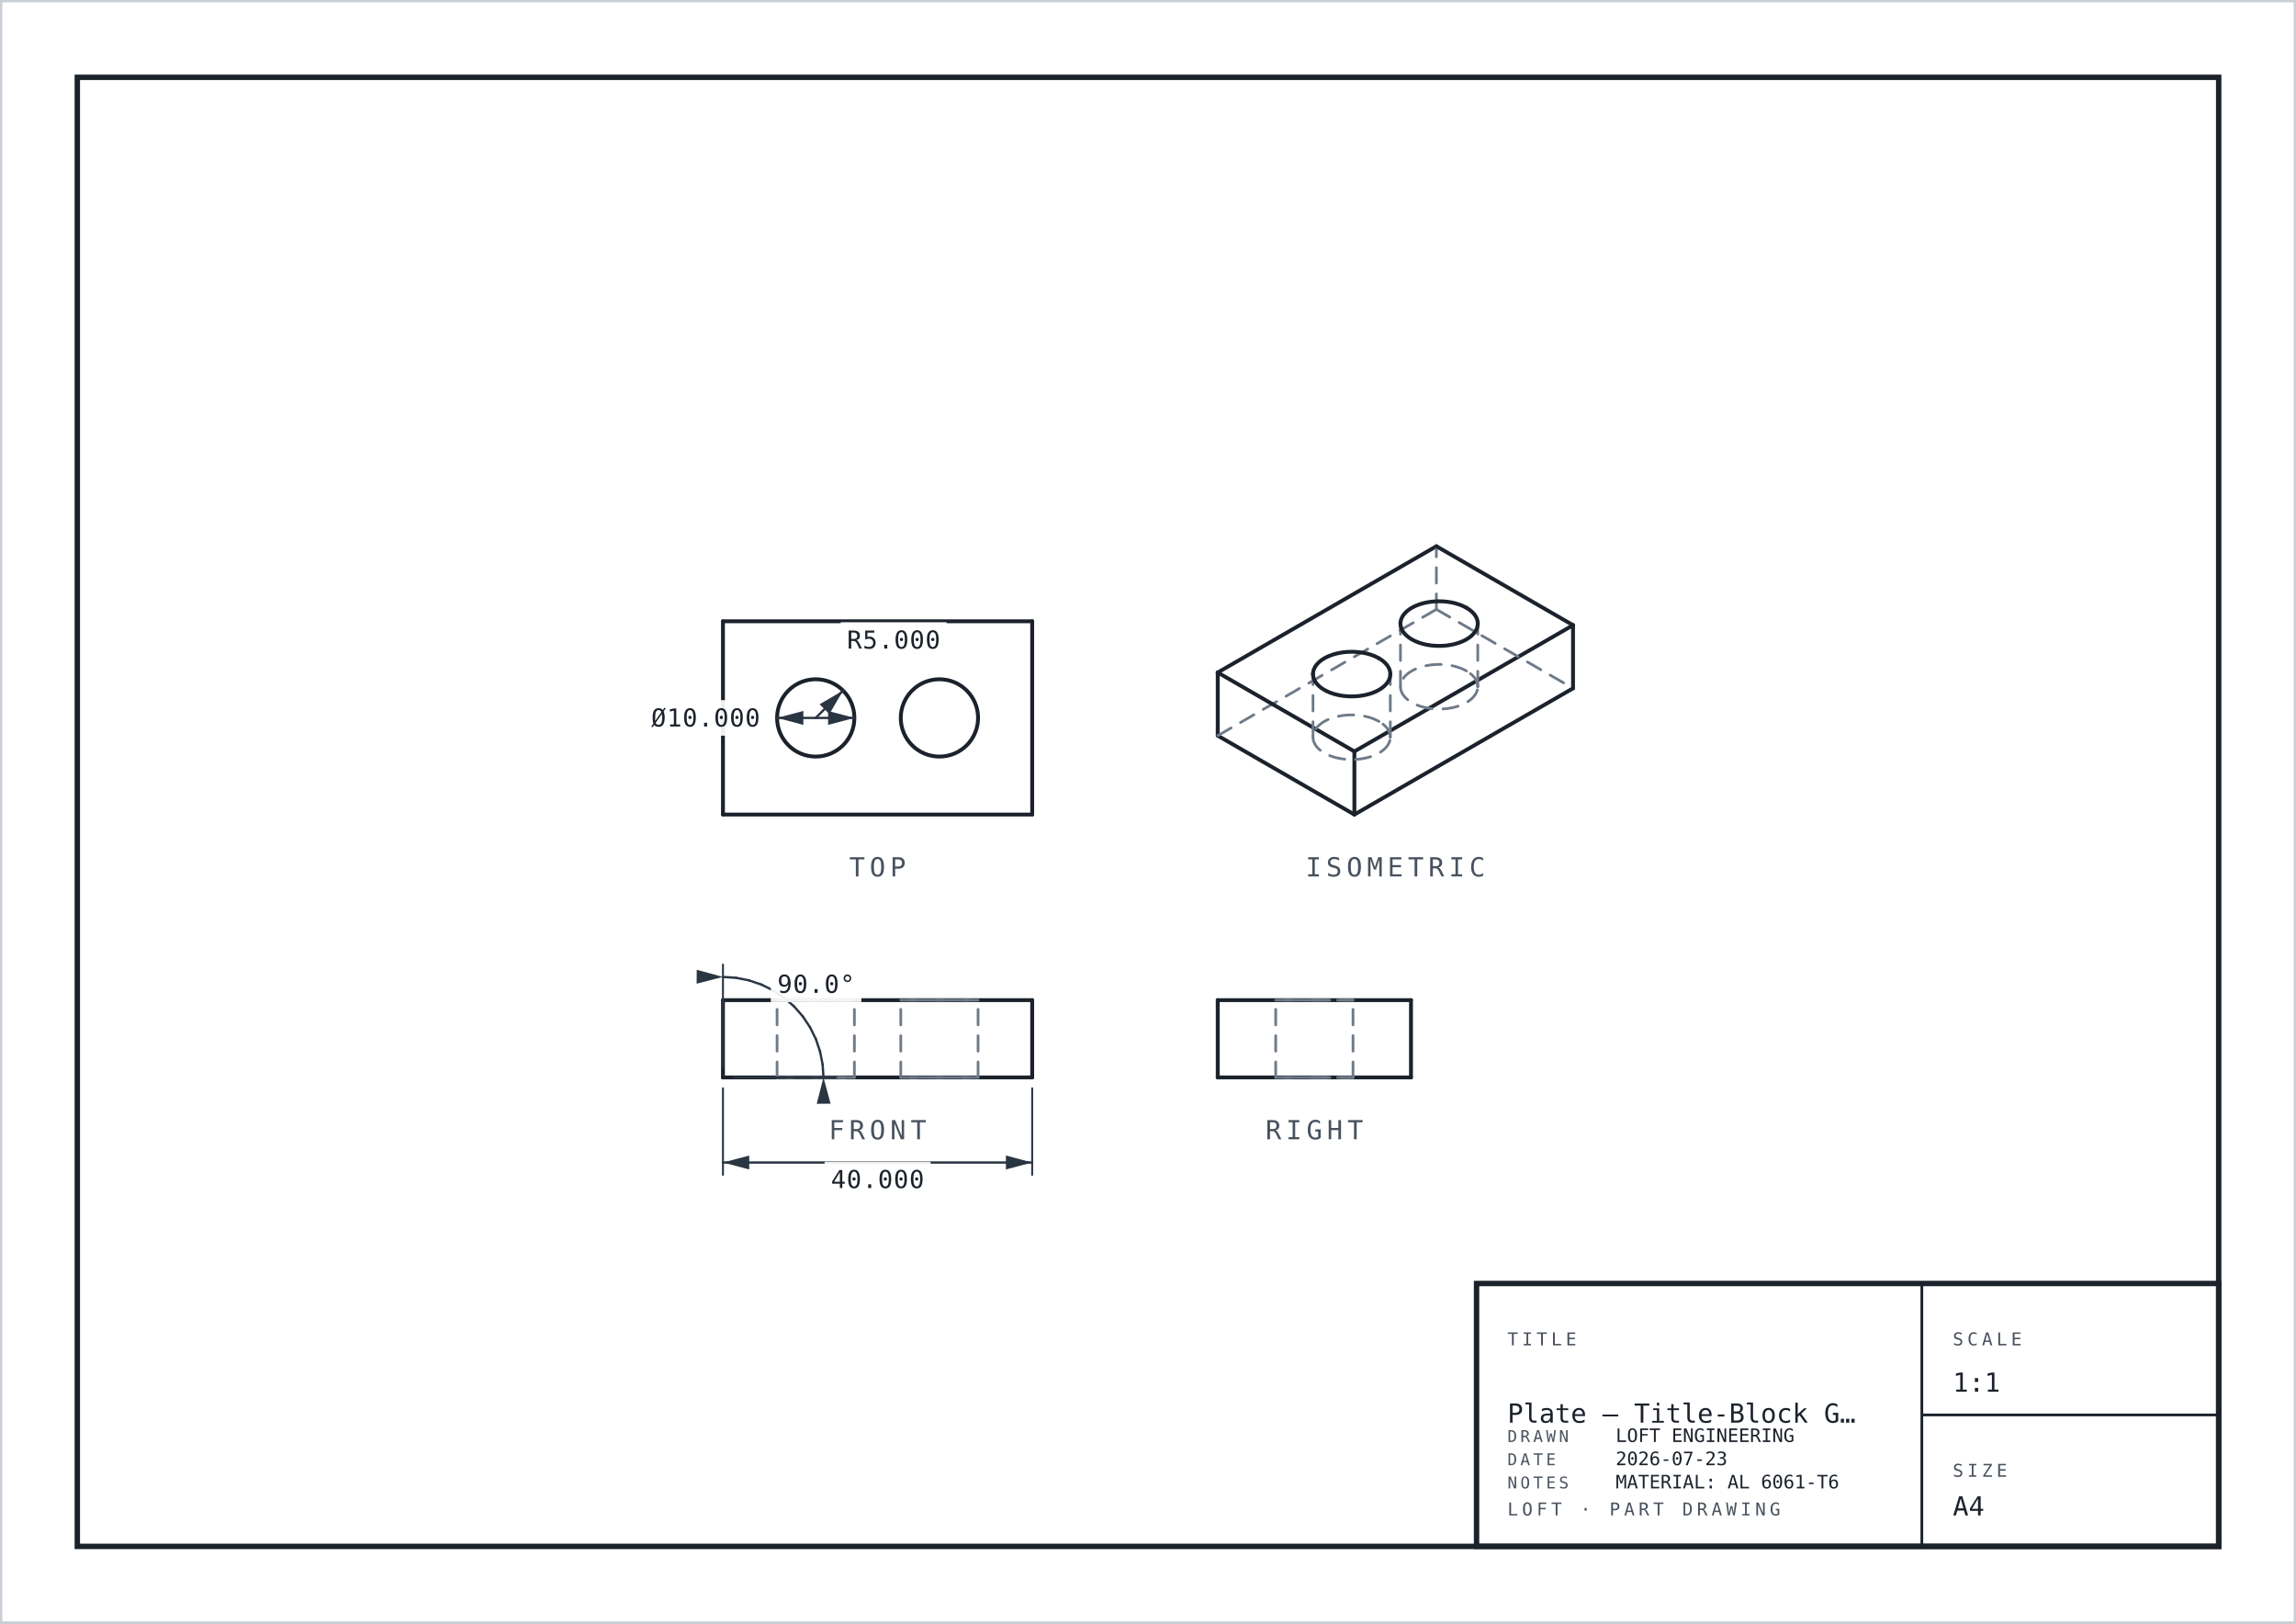
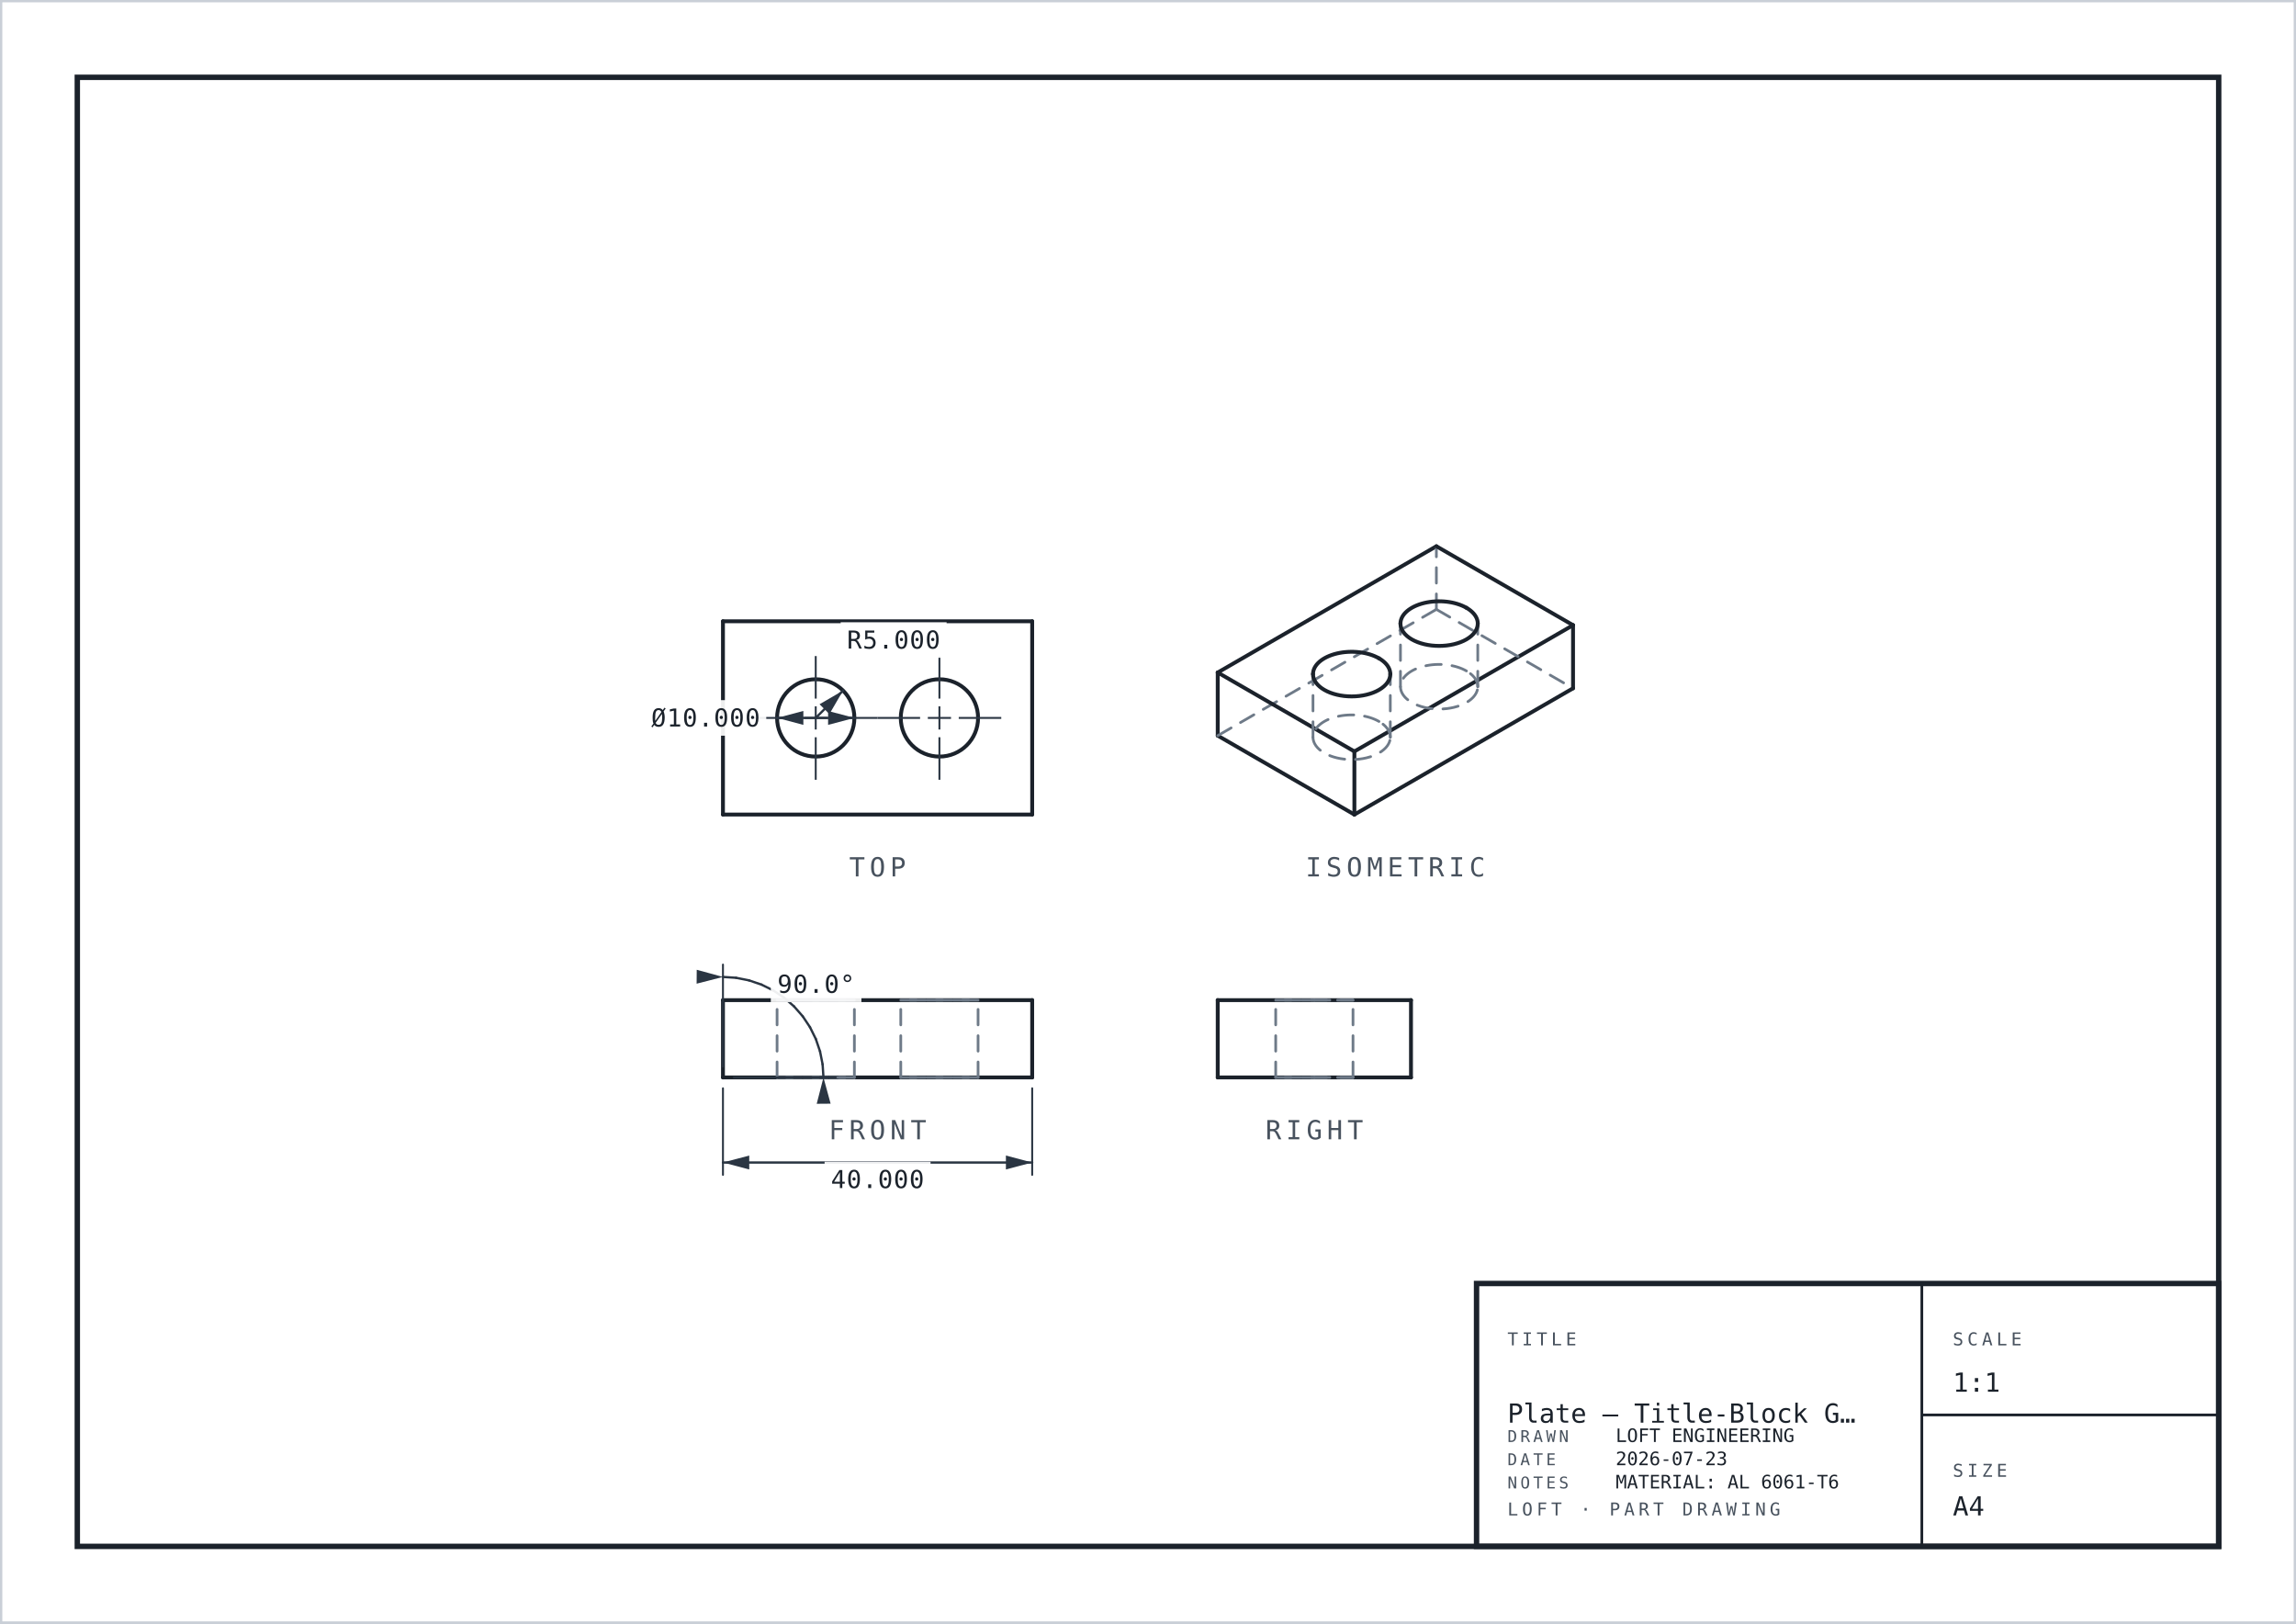
<svg xmlns="http://www.w3.org/2000/svg" viewBox="0 0 297 210" width="297mm" height="210mm" preserveAspectRatio="xMidYMid meet">
  <rect x="0" y="0" width="297" height="210" fill="#FFFFFF" stroke="#C9CFD7" stroke-width="0.6" />
  <rect data-testid="drawing-border" x="10" y="10" width="277" height="190" fill="none" stroke="#1B222B" stroke-width="0.7" />
  <g data-testid="drawing-view" data-view="front" data-view-error="false">
    <line x1="93.519" y1="139.351" x2="93.519" y2="129.351" stroke="#1B222B" stroke-width="0.5" fill="none" stroke-linecap="round" stroke-linejoin="round" />
    <line x1="93.519" y1="139.351" x2="133.519" y2="139.351" stroke="#1B222B" stroke-width="0.5" fill="none" stroke-linecap="round" stroke-linejoin="round" />
    <line x1="93.519" y1="129.351" x2="133.519" y2="129.351" stroke="#1B222B" stroke-width="0.5" fill="none" stroke-linecap="round" stroke-linejoin="round" />
    <line x1="100.519" y1="139.351" x2="100.519" y2="129.351" stroke="#6E7A88" stroke-width="0.35" stroke-dasharray="2 1.4" fill="none" stroke-linecap="round" stroke-linejoin="round" />
    <line x1="110.519" y1="139.351" x2="110.519" y2="129.351" stroke="#6E7A88" stroke-width="0.35" stroke-dasharray="2 1.4" fill="none" stroke-linecap="round" stroke-linejoin="round" />
    <line x1="116.519" y1="139.351" x2="116.519" y2="129.351" stroke="#6E7A88" stroke-width="0.35" stroke-dasharray="2 1.4" fill="none" stroke-linecap="round" stroke-linejoin="round" />
    <line x1="126.519" y1="139.351" x2="126.519" y2="129.351" stroke="#6E7A88" stroke-width="0.35" stroke-dasharray="2 1.4" fill="none" stroke-linecap="round" stroke-linejoin="round" />
    <line x1="133.519" y1="139.351" x2="133.519" y2="129.351" stroke="#1B222B" stroke-width="0.5" fill="none" stroke-linecap="round" stroke-linejoin="round" />
    <polyline points="100.519,139.351 100.574,139.351 100.629,139.351 100.76,139.351 100.922,139.351 101.126,139.351 101.386,139.351 101.659,139.351 102.006,139.351 102.352,139.351 102.757,139.351 103.172,139.351 103.614,139.351 104.076,139.351 104.546,139.351 105.032,139.351 105.519,139.351 106.006,139.351 106.493,139.351 106.962,139.351 107.424,139.351 107.866,139.351 108.281,139.351 108.686,139.351 109.032,139.351 109.379,139.351 109.652,139.351 109.912,139.351 110.116,139.351 110.278,139.351 110.409,139.351 110.464,139.351 110.519,139.351" stroke="#6E7A88" stroke-width="0.35" stroke-dasharray="2 1.4" fill="none" stroke-linecap="round" stroke-linejoin="round" />
    <polyline points="110.519,139.351 110.464,139.351 110.409,139.351 110.278,139.351 110.116,139.351 109.912,139.351 109.652,139.351 109.379,139.351 109.032,139.351 108.686,139.351 108.281,139.351 107.866,139.351 107.424,139.351 106.962,139.351 106.493,139.351 106.006,139.351 105.519,139.351 105.032,139.351 104.546,139.351 104.076,139.351 103.614,139.351 103.172,139.351 102.757,139.351 102.352,139.351 102.006,139.351 101.659,139.351 101.386,139.351 101.126,139.351 100.922,139.351 100.76,139.351 100.629,139.351 100.574,139.351 100.519,139.351" stroke="#6E7A88" stroke-width="0.35" stroke-dasharray="2 1.4" fill="none" stroke-linecap="round" stroke-linejoin="round" />
    <polyline points="100.519,129.351 100.574,129.351 100.629,129.351 100.76,129.351 100.922,129.351 101.126,129.351 101.386,129.351 101.659,129.351 102.006,129.351 102.352,129.351 102.757,129.351 103.172,129.351 103.614,129.351 104.076,129.351 104.546,129.351 105.032,129.351 105.519,129.351 106.006,129.351 106.493,129.351 106.962,129.351 107.424,129.351 107.866,129.351 108.281,129.351 108.686,129.351 109.032,129.351 109.379,129.351 109.652,129.351 109.912,129.351 110.116,129.351 110.278,129.351 110.409,129.351 110.464,129.351 110.519,129.351" stroke="#6E7A88" stroke-width="0.35" stroke-dasharray="2 1.4" fill="none" stroke-linecap="round" stroke-linejoin="round" />
    <polyline points="110.519,129.351 110.464,129.351 110.409,129.351 110.278,129.351 110.116,129.351 109.912,129.351 109.652,129.351 109.379,129.351 109.032,129.351 108.686,129.351 108.281,129.351 107.866,129.351 107.424,129.351 106.962,129.351 106.493,129.351 106.006,129.351 105.519,129.351 105.032,129.351 104.546,129.351 104.076,129.351 103.614,129.351 103.172,129.351 102.757,129.351 102.352,129.351 102.006,129.351 101.659,129.351 101.386,129.351 101.126,129.351 100.922,129.351 100.76,129.351 100.629,129.351 100.574,129.351 100.519,129.351" stroke="#6E7A88" stroke-width="0.35" stroke-dasharray="2 1.4" fill="none" stroke-linecap="round" stroke-linejoin="round" />
    <polyline points="116.519,139.351 116.574,139.351 116.629,139.351 116.76,139.351 116.922,139.351 117.126,139.351 117.386,139.351 117.659,139.351 118.006,139.351 118.352,139.351 118.757,139.351 119.172,139.351 119.614,139.351 120.076,139.351 120.546,139.351 121.032,139.351 121.519,139.351 122.006,139.351 122.493,139.351 122.962,139.351 123.424,139.351 123.866,139.351 124.281,139.351 124.686,139.351 125.032,139.351 125.379,139.351 125.652,139.351 125.912,139.351 126.116,139.351 126.278,139.351 126.409,139.351 126.464,139.351 126.519,139.351" stroke="#6E7A88" stroke-width="0.35" stroke-dasharray="2 1.4" fill="none" stroke-linecap="round" stroke-linejoin="round" />
    <polyline points="126.519,139.351 126.464,139.351 126.409,139.351 126.278,139.351 126.116,139.351 125.912,139.351 125.652,139.351 125.379,139.351 125.032,139.351 124.686,139.351 124.281,139.351 123.866,139.351 123.424,139.351 122.962,139.351 122.493,139.351 122.006,139.351 121.519,139.351 121.032,139.351 120.546,139.351 120.076,139.351 119.614,139.351 119.172,139.351 118.757,139.351 118.352,139.351 118.006,139.351 117.659,139.351 117.386,139.351 117.126,139.351 116.922,139.351 116.76,139.351 116.629,139.351 116.574,139.351 116.519,139.351" stroke="#6E7A88" stroke-width="0.35" stroke-dasharray="2 1.4" fill="none" stroke-linecap="round" stroke-linejoin="round" />
    <polyline points="116.519,129.351 116.574,129.351 116.629,129.351 116.76,129.351 116.922,129.351 117.126,129.351 117.386,129.351 117.659,129.351 118.006,129.351 118.352,129.351 118.757,129.351 119.172,129.351 119.614,129.351 120.076,129.351 120.546,129.351 121.032,129.351 121.519,129.351 122.006,129.351 122.493,129.351 122.962,129.351 123.424,129.351 123.866,129.351 124.281,129.351 124.686,129.351 125.032,129.351 125.379,129.351 125.652,129.351 125.912,129.351 126.116,129.351 126.278,129.351 126.409,129.351 126.464,129.351 126.519,129.351" stroke="#6E7A88" stroke-width="0.35" stroke-dasharray="2 1.4" fill="none" stroke-linecap="round" stroke-linejoin="round" />
    <polyline points="126.519,129.351 126.464,129.351 126.409,129.351 126.278,129.351 126.116,129.351 125.912,129.351 125.652,129.351 125.379,129.351 125.032,129.351 124.686,129.351 124.281,129.351 123.866,129.351 123.424,129.351 122.962,129.351 122.493,129.351 122.006,129.351 121.519,129.351 121.032,129.351 120.546,129.351 120.076,129.351 119.614,129.351 119.172,129.351 118.757,129.351 118.352,129.351 118.006,129.351 117.659,129.351 117.386,129.351 117.126,129.351 116.922,129.351 116.76,129.351 116.629,129.351 116.574,129.351 116.519,129.351" stroke="#6E7A88" stroke-width="0.35" stroke-dasharray="2 1.4" fill="none" stroke-linecap="round" stroke-linejoin="round" />
    <g data-testid="drawing-dimension" data-dimension-type="linear" data-dimension-value="40.000" data-foreshortened="false">
      <line x1="93.519" y1="140.751" x2="93.519" y2="151.951" stroke="#2A3542" stroke-width="0.25" stroke-linecap="round" />
      <line x1="133.519" y1="140.751" x2="133.519" y2="151.951" stroke="#2A3542" stroke-width="0.25" stroke-linecap="round" />
      <line x1="93.519" y1="150.351" x2="133.519" y2="150.351" stroke="#2A3542" stroke-width="0.3" stroke-linecap="round" />
      <polygon points="93.519,150.351 96.919,151.251 96.919,149.451" fill="#2A3542" />
      <polygon points="133.519,150.351 130.119,149.451 130.119,151.251" fill="#2A3542" />
      <g transform="rotate(0 113.519 152.5506)">
        <rect x="106.667" y="150.251" width="13.704" height="4.6" fill="#FFFFFF" opacity="0.92" />
        <text data-testid="drawing-dimension-value" x="113.519" y="152.551" text-anchor="middle" dominant-baseline="central" fill="#1B222B" font-family="&quot;Fragment Mono&quot;, ui-monospace, monospace" font-size="3.2" letter-spacing="0.1">40.000</text>
      </g>
    </g>
    <g data-testid="drawing-dimension" data-dimension-type="angular" data-dimension-value="90.0°" data-foreshortened="false">
      <line x1="106.519" y1="139.351" x2="106.408" y2="137.654" stroke="#2A3542" stroke-width="0.3" stroke-linecap="round" />
      <line x1="106.408" y1="137.654" x2="106.076" y2="135.986" stroke="#2A3542" stroke-width="0.3" stroke-linecap="round" />
      <line x1="106.076" y1="135.986" x2="105.529" y2="134.376" stroke="#2A3542" stroke-width="0.3" stroke-linecap="round" />
      <line x1="105.529" y1="134.376" x2="104.777" y2="132.851" stroke="#2A3542" stroke-width="0.3" stroke-linecap="round" />
      <line x1="104.777" y1="132.851" x2="103.833" y2="131.437" stroke="#2A3542" stroke-width="0.3" stroke-linecap="round" />
      <line x1="103.833" y1="131.437" x2="102.711" y2="130.158" stroke="#2A3542" stroke-width="0.3" stroke-linecap="round" />
      <line x1="102.711" y1="130.158" x2="101.433" y2="129.037" stroke="#2A3542" stroke-width="0.3" stroke-linecap="round" />
      <line x1="101.433" y1="129.037" x2="100.019" y2="128.092" stroke="#2A3542" stroke-width="0.3" stroke-linecap="round" />
      <line x1="100.019" y1="128.092" x2="98.494" y2="127.34" stroke="#2A3542" stroke-width="0.3" stroke-linecap="round" />
      <line x1="98.494" y1="127.34" x2="96.884" y2="126.793" stroke="#2A3542" stroke-width="0.3" stroke-linecap="round" />
      <line x1="96.884" y1="126.793" x2="95.216" y2="126.462" stroke="#2A3542" stroke-width="0.3" stroke-linecap="round" />
      <line x1="95.216" y1="126.462" x2="93.519" y2="126.351" stroke="#2A3542" stroke-width="0.3" stroke-linecap="round" />
      <line x1="94.919" y1="139.351" x2="108.119" y2="139.351" stroke="#2A3542" stroke-width="0.25" stroke-linecap="round" />
      <line x1="93.519" y1="137.951" x2="93.519" y2="124.751" stroke="#2A3542" stroke-width="0.25" stroke-linecap="round" />
      <polygon points="106.519,139.351 105.646,142.757 107.446,142.743" fill="#2A3542" />
      <polygon points="93.519,126.351 90.126,125.424 90.112,127.224" fill="#2A3542" />
      <g transform="rotate(0 105.5681 127.3015)">
        <rect x="99.708" y="125.001" width="11.72" height="4.6" fill="#FFFFFF" opacity="0.92" />
        <text data-testid="drawing-dimension-value" x="105.568" y="127.302" text-anchor="middle" dominant-baseline="central" fill="#1B222B" font-family="&quot;Fragment Mono&quot;, ui-monospace, monospace" font-size="3.2" letter-spacing="0.1">90.0°</text>
      </g>
    </g>
    <text data-testid="drawing-view-label" x="113.519" y="147.351" text-anchor="middle" fill="#48525E" font-family="&quot;Fragment Mono&quot;, ui-monospace, monospace" font-size="3.4" letter-spacing="0.6">FRONT</text>
  </g>
  <g data-testid="drawing-view" data-view="top" data-view-error="false">
    <line x1="93.519" y1="105.351" x2="93.519" y2="80.351" stroke="#1B222B" stroke-width="0.5" fill="none" stroke-linecap="round" stroke-linejoin="round" />
    <line x1="93.519" y1="105.351" x2="133.519" y2="105.351" stroke="#1B222B" stroke-width="0.5" fill="none" stroke-linecap="round" stroke-linejoin="round" />
    <line x1="93.519" y1="80.351" x2="133.519" y2="80.351" stroke="#1B222B" stroke-width="0.5" fill="none" stroke-linecap="round" stroke-linejoin="round" />
    <line x1="133.519" y1="105.351" x2="133.519" y2="80.351" stroke="#1B222B" stroke-width="0.5" fill="none" stroke-linecap="round" stroke-linejoin="round" />
    <circle cx="105.519" cy="92.851" r="5" stroke="#1B222B" stroke-width="0.5" fill="none" stroke-linecap="round" stroke-linejoin="round" />
    <circle cx="121.519" cy="92.851" r="5" stroke="#1B222B" stroke-width="0.5" fill="none" stroke-linecap="round" stroke-linejoin="round" />
+     <g data-testid="drawing-centre-marks">
+       <g data-testid="drawing-centre-mark" cx="105.519" cy="92.851">
+         <line x1="97.519" y1="92.851" x2="103.019" y2="92.851" stroke="#2A3542" stroke-width="0.25" stroke-linecap="butt" />
+         <line x1="104.019" y1="92.851" x2="107.019" y2="92.851" stroke="#2A3542" stroke-width="0.25" stroke-linecap="butt" />
+         <line x1="108.019" y1="92.851" x2="113.519" y2="92.851" stroke="#2A3542" stroke-width="0.25" stroke-linecap="butt" />
+         <line x1="105.519" y1="84.851" x2="105.519" y2="90.351" stroke="#2A3542" stroke-width="0.25" stroke-linecap="butt" />
+         <line x1="105.519" y1="91.351" x2="105.519" y2="94.351" stroke="#2A3542" stroke-width="0.25" stroke-linecap="butt" />
+         <line x1="105.519" y1="95.351" x2="105.519" y2="100.851" stroke="#2A3542" stroke-width="0.25" stroke-linecap="butt" />
+       </g>
+       <g data-testid="drawing-centre-mark" cx="121.519" cy="92.851">
+         <line x1="113.519" y1="92.851" x2="119.019" y2="92.851" stroke="#2A3542" stroke-width="0.25" stroke-linecap="butt" />
+         <line x1="120.019" y1="92.851" x2="123.019" y2="92.851" stroke="#2A3542" stroke-width="0.25" stroke-linecap="butt" />
+         <line x1="124.019" y1="92.851" x2="129.519" y2="92.851" stroke="#2A3542" stroke-width="0.25" stroke-linecap="butt" />
+         <line x1="121.519" y1="84.851" x2="121.519" y2="90.351" stroke="#2A3542" stroke-width="0.25" stroke-linecap="butt" />
+         <line x1="121.519" y1="91.351" x2="121.519" y2="94.351" stroke="#2A3542" stroke-width="0.25" stroke-linecap="butt" />
+         <line x1="121.519" y1="95.351" x2="121.519" y2="100.851" stroke="#2A3542" stroke-width="0.25" stroke-linecap="butt" />
+       </g>
+     </g>
    <g data-testid="drawing-dimension" data-dimension-type="diameter" data-dimension-value="Ø10.000" data-foreshortened="false">
      <line x1="100.519" y1="92.851" x2="110.519" y2="92.851" stroke="#2A3542" stroke-width="0.3" stroke-linecap="round" />
      <polygon points="100.519,92.851 103.919,93.751 103.919,91.951" fill="#2A3542" />
      <polygon points="110.519,92.851 107.119,91.951 107.119,93.751" fill="#2A3542" />
      <g transform="rotate(0 91.275 92.8506)">
        <rect x="83.431" y="90.551" width="15.688" height="4.6" fill="#FFFFFF" opacity="0.92" />
        <text data-testid="drawing-dimension-value" x="91.275" y="92.851" text-anchor="middle" dominant-baseline="central" fill="#1B222B" font-family="&quot;Fragment Mono&quot;, ui-monospace, monospace" font-size="3.2" letter-spacing="0.1">Ø10.000</text>
      </g>
    </g>
    <g data-testid="drawing-dimension" data-dimension-type="radius" data-dimension-value="R5.000" data-foreshortened="false">
      <line x1="105.519" y1="92.851" x2="109.055" y2="89.315" stroke="#2A3542" stroke-width="0.3" stroke-linecap="round" />
      <polygon points="109.055,89.315 106.014,91.083 107.287,92.356" fill="#2A3542" />
      <g transform="rotate(0 115.5967 82.7729)">
        <rect x="108.745" y="80.473" width="13.704" height="4.6" fill="#FFFFFF" opacity="0.92" />
        <text data-testid="drawing-dimension-value" x="115.597" y="82.773" text-anchor="middle" dominant-baseline="central" fill="#1B222B" font-family="&quot;Fragment Mono&quot;, ui-monospace, monospace" font-size="3.2" letter-spacing="0.1">R5.000</text>
      </g>
    </g>
    <text data-testid="drawing-view-label" x="113.519" y="113.351" text-anchor="middle" fill="#48525E" font-family="&quot;Fragment Mono&quot;, ui-monospace, monospace" font-size="3.4" letter-spacing="0.6">TOP</text>
  </g>
  <g data-testid="drawing-view" data-view="right" data-view-error="false">
    <line x1="157.519" y1="139.351" x2="157.519" y2="129.351" stroke="#1B222B" stroke-width="0.5" fill="none" stroke-linecap="round" stroke-linejoin="round" />
    <line x1="157.519" y1="139.351" x2="182.519" y2="139.351" stroke="#1B222B" stroke-width="0.5" fill="none" stroke-linecap="round" stroke-linejoin="round" />
    <line x1="157.519" y1="129.351" x2="182.519" y2="129.351" stroke="#1B222B" stroke-width="0.5" fill="none" stroke-linecap="round" stroke-linejoin="round" />
    <line x1="165.019" y1="139.351" x2="165.019" y2="129.351" stroke="#6E7A88" stroke-width="0.35" stroke-dasharray="2 1.4" fill="none" stroke-linecap="round" stroke-linejoin="round" />
    <line x1="175.019" y1="139.351" x2="175.019" y2="129.351" stroke="#6E7A88" stroke-width="0.35" stroke-dasharray="2 1.4" fill="none" stroke-linecap="round" stroke-linejoin="round" />
    <line x1="182.519" y1="139.351" x2="182.519" y2="129.351" stroke="#1B222B" stroke-width="0.5" fill="none" stroke-linecap="round" stroke-linejoin="round" />
    <polyline points="165.019,139.351 165.033,139.351 165.047,139.351 165.08,139.351 165.121,139.351 165.173,139.351 165.241,139.351 165.313,139.351 165.407,139.351 165.501,139.351 165.616,139.351 165.735,139.351 165.867,139.351 166.008,139.351 166.157,139.351 166.32,139.351 166.483,139.351 166.666,139.351 166.849,139.351 167.044,139.351 167.244,139.351 167.451,139.351 167.666,139.351 167.882,139.351 168.109,139.351 168.335,139.351 168.57,139.351 168.805,139.351 169.045,139.351 169.286,139.351 169.529,139.351 169.774,139.351 170.019,139.351" stroke="#6E7A88" stroke-width="0.35" stroke-dasharray="2 1.4" fill="none" stroke-linecap="round" stroke-linejoin="round" />
    <polyline points="175.019,139.351 174.964,139.351 174.909,139.351 174.778,139.351 174.616,139.351 174.412,139.351 174.152,139.351 173.879,139.351 173.532,139.351 173.186,139.351 172.781,139.351 172.366,139.351 171.924,139.351 171.462,139.351 170.993,139.351 170.506,139.351 170.019,139.351 169.532,139.351 169.046,139.351 168.576,139.351 168.114,139.351 167.672,139.351 167.257,139.351 166.852,139.351 166.506,139.351 166.159,139.351 165.887,139.351 165.626,139.351 165.422,139.351 165.26,139.351 165.129,139.351 165.074,139.351 165.019,139.351" stroke="#6E7A88" stroke-width="0.35" stroke-dasharray="2 1.4" fill="none" stroke-linecap="round" stroke-linejoin="round" />
    <polyline points="165.019,129.351 165.033,129.351 165.047,129.351 165.08,129.351 165.121,129.351 165.173,129.351 165.241,129.351 165.313,129.351 165.407,129.351 165.501,129.351 165.616,129.351 165.735,129.351 165.867,129.351 166.008,129.351 166.157,129.351 166.32,129.351 166.483,129.351 166.666,129.351 166.849,129.351 167.044,129.351 167.244,129.351 167.451,129.351 167.666,129.351 167.882,129.351 168.109,129.351 168.335,129.351 168.57,129.351 168.805,129.351 169.045,129.351 169.286,129.351 169.529,129.351 169.774,129.351 170.019,129.351" stroke="#6E7A88" stroke-width="0.35" stroke-dasharray="2 1.4" fill="none" stroke-linecap="round" stroke-linejoin="round" />
    <polyline points="175.019,129.351 174.964,129.351 174.909,129.351 174.778,129.351 174.616,129.351 174.412,129.351 174.152,129.351 173.879,129.351 173.532,129.351 173.186,129.351 172.781,129.351 172.366,129.351 171.924,129.351 171.462,129.351 170.993,129.351 170.506,129.351 170.019,129.351 169.532,129.351 169.046,129.351 168.576,129.351 168.114,129.351 167.672,129.351 167.257,129.351 166.852,129.351 166.506,129.351 166.159,129.351 165.887,129.351 165.626,129.351 165.422,129.351 165.26,129.351 165.129,129.351 165.074,129.351 165.019,129.351" stroke="#6E7A88" stroke-width="0.35" stroke-dasharray="2 1.4" fill="none" stroke-linecap="round" stroke-linejoin="round" />
    <polyline points="170.019,139.351 170.264,139.351 170.509,139.351 170.752,139.351 170.993,139.351 171.233,139.351 171.468,139.351 171.703,139.351 171.929,139.351 172.156,139.351 172.373,139.351 172.587,139.351 172.793,139.351 172.994,139.351 173.189,139.351 173.372,139.351 173.555,139.351 173.718,139.351 173.881,139.351 174.03,139.351 174.172,139.351 174.304,139.351 174.422,139.351 174.537,139.351 174.631,139.351 174.725,139.351 174.797,139.351 174.865,139.351 174.917,139.351 174.958,139.351 174.992,139.351 175.005,139.351 175.019,139.351" stroke="#6E7A88" stroke-width="0.35" stroke-dasharray="2 1.4" fill="none" stroke-linecap="round" stroke-linejoin="round" />
    <polyline points="170.019,129.351 170.264,129.351 170.509,129.351 170.752,129.351 170.993,129.351 171.233,129.351 171.468,129.351 171.703,129.351 171.929,129.351 172.156,129.351 172.373,129.351 172.587,129.351 172.793,129.351 172.994,129.351 173.189,129.351 173.372,129.351 173.555,129.351 173.718,129.351 173.881,129.351 174.03,129.351 174.172,129.351 174.304,129.351 174.422,129.351 174.537,129.351 174.631,129.351 174.725,129.351 174.797,129.351 174.865,129.351 174.917,129.351 174.958,129.351 174.992,129.351 175.005,129.351 175.019,129.351" stroke="#6E7A88" stroke-width="0.35" stroke-dasharray="2 1.4" fill="none" stroke-linecap="round" stroke-linejoin="round" />
    <text data-testid="drawing-view-label" x="170.019" y="147.351" text-anchor="middle" fill="#48525E" font-family="&quot;Fragment Mono&quot;, ui-monospace, monospace" font-size="3.4" letter-spacing="0.6">RIGHT</text>
  </g>
  <g data-testid="drawing-view" data-view="iso" data-view-error="false">
    <line x1="157.519" y1="95.144" x2="157.519" y2="86.979" stroke="#1B222B" stroke-width="0.5" fill="none" stroke-linecap="round" stroke-linejoin="round" />
    <line x1="157.519" y1="95.144" x2="175.197" y2="105.351" stroke="#1B222B" stroke-width="0.5" fill="none" stroke-linecap="round" stroke-linejoin="round" />
    <line x1="157.519" y1="95.144" x2="185.803" y2="78.814" stroke="#6E7A88" stroke-width="0.35" stroke-dasharray="2 1.4" fill="none" stroke-linecap="round" stroke-linejoin="round" />
    <line x1="157.519" y1="86.979" x2="175.197" y2="97.186" stroke="#1B222B" stroke-width="0.5" fill="none" stroke-linecap="round" stroke-linejoin="round" />
    <line x1="157.519" y1="86.979" x2="185.803" y2="70.649" stroke="#1B222B" stroke-width="0.5" fill="none" stroke-linecap="round" stroke-linejoin="round" />
    <line x1="169.843" y1="95.349" x2="169.843" y2="87.183" stroke="#6E7A88" stroke-width="0.35" stroke-dasharray="2 1.4" fill="none" stroke-linecap="round" stroke-linejoin="round" />
    <line x1="175.197" y1="105.351" x2="175.197" y2="97.186" stroke="#1B222B" stroke-width="0.5" fill="none" stroke-linecap="round" stroke-linejoin="round" />
    <line x1="175.197" y1="105.351" x2="203.481" y2="89.021" stroke="#1B222B" stroke-width="0.5" fill="none" stroke-linecap="round" stroke-linejoin="round" />
    <line x1="175.197" y1="97.186" x2="203.481" y2="80.856" stroke="#1B222B" stroke-width="0.5" fill="none" stroke-linecap="round" stroke-linejoin="round" />
    <line x1="179.843" y1="95.349" x2="179.843" y2="87.183" stroke="#6E7A88" stroke-width="0.35" stroke-dasharray="2 1.4" fill="none" stroke-linecap="round" stroke-linejoin="round" />
    <line x1="181.157" y1="88.817" x2="181.157" y2="80.651" stroke="#6E7A88" stroke-width="0.35" stroke-dasharray="2 1.4" fill="none" stroke-linecap="round" stroke-linejoin="round" />
    <line x1="185.803" y1="78.814" x2="185.803" y2="70.649" stroke="#6E7A88" stroke-width="0.35" stroke-dasharray="2 1.4" fill="none" stroke-linecap="round" stroke-linejoin="round" />
    <line x1="185.803" y1="78.814" x2="203.481" y2="89.021" stroke="#6E7A88" stroke-width="0.35" stroke-dasharray="2 1.4" fill="none" stroke-linecap="round" stroke-linejoin="round" />
    <line x1="185.803" y1="70.649" x2="203.481" y2="80.856" stroke="#1B222B" stroke-width="0.5" fill="none" stroke-linecap="round" stroke-linejoin="round" />
    <line x1="191.157" y1="88.817" x2="191.157" y2="80.651" stroke="#6E7A88" stroke-width="0.35" stroke-dasharray="2 1.4" fill="none" stroke-linecap="round" stroke-linejoin="round" />
    <line x1="203.481" y1="89.021" x2="203.481" y2="80.856" stroke="#1B222B" stroke-width="0.5" fill="none" stroke-linecap="round" stroke-linejoin="round" />
    <polyline points="178.379,93.307 178.109,93.163 177.822,93.03 177.518,92.91 177.2,92.803 176.869,92.709 176.528,92.63 176.177,92.566 175.819,92.517 175.455,92.483 175.089,92.465 174.72,92.463 174.353,92.476 173.988,92.504 173.628,92.548 173.275,92.607 172.93,92.681 172.595,92.77 172.273,92.872 171.964,92.988 171.671,93.117 171.395,93.258 171.138,93.41 170.901,93.572 170.686,93.745 170.493,93.926 170.323,94.114 170.178,94.309 170.058,94.51 169.965,94.716 169.897,94.925 169.857,95.136 169.843,95.349" stroke="#6E7A88" stroke-width="0.35" stroke-dasharray="2 1.4" fill="none" stroke-linecap="round" stroke-linejoin="round" />
    <polyline points="169.843,95.349 169.867,95.631 169.939,95.912 170.058,96.186 170.224,96.453 170.434,96.709 170.686,96.952 170.978,97.18 171.308,97.39 171.671,97.58 172.065,97.749 172.486,97.894 172.93,98.016 173.392,98.111 173.868,98.18 174.353,98.221 174.843,98.235 175.333,98.221 175.819,98.18 176.295,98.111 176.757,98.016 177.2,97.894 177.621,97.749 178.015,97.58 178.379,97.39 178.708,97.18 179,96.952 179.253,96.709 179.463,96.453 179.628,96.186 179.747,95.912 179.819,95.631 179.843,95.349" stroke="#6E7A88" stroke-width="0.35" stroke-dasharray="2 1.4" fill="none" stroke-linecap="round" stroke-linejoin="round" />
    <polyline points="178.379,85.142 178.109,84.998 177.822,84.865 177.518,84.745 177.2,84.638 176.869,84.544 176.528,84.466 176.177,84.401 175.819,84.352 175.455,84.319 175.089,84.3 174.72,84.298 174.353,84.311 173.988,84.339 173.628,84.383 173.275,84.442 172.93,84.516 172.595,84.605 172.273,84.707 171.964,84.823 171.671,84.952 171.395,85.093 171.138,85.245 170.901,85.407 170.686,85.58 170.493,85.761 170.323,85.949 170.178,86.145 170.058,86.346 169.965,86.551 169.897,86.76 169.857,86.971 169.843,87.183" stroke="#1B222B" stroke-width="0.5" fill="none" stroke-linecap="round" stroke-linejoin="round" />
    <polyline points="169.843,87.183 169.867,87.466 169.939,87.747 170.058,88.022 170.224,88.288 170.434,88.544 170.686,88.787 170.978,89.015 171.308,89.225 171.671,89.415 172.065,89.584 172.486,89.729 172.93,89.85 173.392,89.946 173.868,90.015 174.353,90.056 174.843,90.07 175.333,90.056 175.819,90.015 176.295,89.946 176.757,89.85 177.2,89.729 177.621,89.584 178.015,89.415 178.379,89.225 178.708,89.015 179,88.787 179.253,88.544 179.463,88.288 179.628,88.022 179.747,87.747 179.819,87.466 179.843,87.183" stroke="#1B222B" stroke-width="0.5" fill="none" stroke-linecap="round" stroke-linejoin="round" />
    <polyline points="179.843,95.349 179.842,95.278 179.837,95.207 179.83,95.136 179.819,95.066 179.805,94.995 179.789,94.925 179.769,94.855 179.747,94.785 179.722,94.716 179.693,94.647 179.662,94.579 179.628,94.51 179.591,94.443 179.551,94.376 179.508,94.309 179.463,94.244 179.414,94.179 179.363,94.114 179.309,94.051 179.253,93.988 179.194,93.926 179.132,93.864 179.067,93.804 179,93.745 178.931,93.686 178.859,93.629 178.785,93.572 178.708,93.517 178.629,93.463 178.548,93.41 178.464,93.358 178.379,93.307" stroke="#6E7A88" stroke-width="0.35" stroke-dasharray="2 1.4" fill="none" stroke-linecap="round" stroke-linejoin="round" />
    <polyline points="179.843,87.183 179.842,87.113 179.837,87.042 179.83,86.971 179.819,86.901 179.805,86.83 179.789,86.76 179.769,86.69 179.747,86.62 179.722,86.551 179.693,86.482 179.662,86.414 179.628,86.346 179.591,86.278 179.551,86.211 179.508,86.145 179.463,86.079 179.414,86.014 179.363,85.949 179.309,85.886 179.253,85.823 179.194,85.761 179.132,85.699 179.067,85.639 179,85.58 178.931,85.521 178.859,85.464 178.785,85.407 178.708,85.352 178.629,85.298 178.548,85.245 178.464,85.193 178.379,85.142" stroke="#1B222B" stroke-width="0.5" fill="none" stroke-linecap="round" stroke-linejoin="round" />
    <polyline points="189.692,86.775 189.423,86.631 189.135,86.498 188.832,86.378 188.514,86.271 188.183,86.177 187.841,86.099 187.49,86.034 187.132,85.985 186.769,85.951 186.402,85.933 186.034,85.931 185.667,85.944 185.302,85.972 184.942,86.016 184.588,86.075 184.243,86.15 183.909,86.238 183.586,86.34 183.278,86.456 182.985,86.585 182.709,86.726 182.452,86.878 182.215,87.04 182,87.213 181.806,87.394 181.637,87.582 181.492,87.778 181.372,87.978 181.278,88.184 181.211,88.393 181.17,88.604 181.157,88.817" stroke="#6E7A88" stroke-width="0.35" stroke-dasharray="2 1.4" fill="none" stroke-linecap="round" stroke-linejoin="round" />
    <polyline points="181.157,88.817 181.181,89.099 181.253,89.38 181.372,89.654 181.537,89.921 181.747,90.177 182,90.42 182.292,90.648 182.621,90.858 182.985,91.048 183.379,91.217 183.8,91.362 184.243,91.484 184.705,91.579 185.181,91.648 185.667,91.689 186.157,91.703 186.647,91.689 187.132,91.648 187.608,91.579 188.07,91.484 188.514,91.362 188.935,91.217 189.329,91.048 189.692,90.858 190.022,90.648 190.314,90.42 190.566,90.177 190.776,89.921 190.942,89.654 191.061,89.38 191.133,89.099 191.157,88.817" stroke="#6E7A88" stroke-width="0.35" stroke-dasharray="2 1.4" fill="none" stroke-linecap="round" stroke-linejoin="round" />
    <polyline points="189.692,78.61 189.423,78.466 189.135,78.333 188.832,78.213 188.514,78.106 188.183,78.012 187.841,77.933 187.49,77.869 187.132,77.82 186.769,77.787 186.402,77.768 186.034,77.766 185.667,77.779 185.302,77.807 184.942,77.851 184.588,77.91 184.243,77.984 183.909,78.073 183.586,78.175 183.278,78.291 182.985,78.42 182.709,78.561 182.452,78.713 182.215,78.876 182,79.048 181.806,79.229 181.637,79.417 181.492,79.613 181.372,79.814 181.278,80.019 181.211,80.228 181.17,80.439 181.157,80.651" stroke="#1B222B" stroke-width="0.5" fill="none" stroke-linecap="round" stroke-linejoin="round" />
    <polyline points="181.157,80.651 181.181,80.934 181.253,81.215 181.372,81.49 181.537,81.756 181.747,82.012 182,82.255 182.292,82.483 182.621,82.693 182.985,82.883 183.379,83.052 183.8,83.197 184.243,83.319 184.705,83.414 185.181,83.483 185.667,83.524 186.157,83.538 186.647,83.524 187.132,83.483 187.608,83.414 188.07,83.319 188.514,83.197 188.935,83.052 189.329,82.883 189.692,82.693 190.022,82.483 190.314,82.255 190.566,82.012 190.776,81.756 190.942,81.49 191.061,81.215 191.133,80.934 191.157,80.651" stroke="#1B222B" stroke-width="0.5" fill="none" stroke-linecap="round" stroke-linejoin="round" />
    <polyline points="191.157,88.817 191.155,88.746 191.151,88.675 191.143,88.604 191.133,88.534 191.119,88.463 191.103,88.393 191.083,88.323 191.061,88.253 191.035,88.184 191.007,88.115 190.976,88.047 190.942,87.978 190.905,87.911 190.865,87.844 190.822,87.778 190.776,87.712 190.728,87.647 190.677,87.582 190.623,87.519 190.566,87.456 190.507,87.394 190.446,87.332 190.381,87.272 190.314,87.213 190.245,87.154 190.173,87.097 190.099,87.04 190.022,86.985 189.943,86.931 189.862,86.878 189.778,86.826 189.692,86.775" stroke="#6E7A88" stroke-width="0.35" stroke-dasharray="2 1.4" fill="none" stroke-linecap="round" stroke-linejoin="round" />
    <polyline points="191.157,80.651 191.155,80.581 191.151,80.51 191.143,80.439 191.133,80.369 191.119,80.298 191.103,80.228 191.083,80.158 191.061,80.088 191.035,80.019 191.007,79.95 190.976,79.882 190.942,79.814 190.905,79.746 190.865,79.679 190.822,79.613 190.776,79.547 190.728,79.482 190.677,79.417 190.623,79.354 190.566,79.291 190.507,79.229 190.446,79.167 190.381,79.107 190.314,79.048 190.245,78.989 190.173,78.932 190.099,78.876 190.022,78.82 189.943,78.766 189.862,78.713 189.778,78.661 189.692,78.61" stroke="#1B222B" stroke-width="0.5" fill="none" stroke-linecap="round" stroke-linejoin="round" />
    <text data-testid="drawing-view-label" x="180.5" y="113.351" text-anchor="middle" fill="#48525E" font-family="&quot;Fragment Mono&quot;, ui-monospace, monospace" font-size="3.4" letter-spacing="0.6">ISOMETRIC</text>
  </g>
  <g data-testid="drawing-title-block">
    <rect x="191" y="166" width="96" height="34" fill="none" stroke="#1B222B" stroke-width="0.7" />
    <line x1="248.6" y1="166" x2="248.6" y2="200" stroke="#1B222B" stroke-width="0.35" />
    <line x1="248.6" y1="183" x2="287" y2="183" stroke="#1B222B" stroke-width="0.35" />
    <text x="195" y="174" fill="#48525E" font-family="&quot;Fragment Mono&quot;, ui-monospace, monospace" font-size="2.3" letter-spacing="0.5">TITLE</text>
    <text data-testid="title-block-name" x="195" y="184" fill="#1B222B" font-family="&quot;Fragment Mono&quot;, ui-monospace, monospace" font-size="3.4">Plate — Title-Block G…</text>
    <text x="195" y="196" fill="#48525E" font-family="&quot;Fragment Mono&quot;, ui-monospace, monospace" font-size="2.3" letter-spacing="0.5">LOFT · PART DRAWING</text>
    <text x="252.6" y="174" fill="#48525E" font-family="&quot;Fragment Mono&quot;, ui-monospace, monospace" font-size="2.3" letter-spacing="0.5">SCALE</text>
    <text data-testid="title-block-scale" x="252.6" y="180" fill="#1B222B" font-family="&quot;Fragment Mono&quot;, ui-monospace, monospace" font-size="3.4">1:1</text>
    <text x="252.6" y="191" fill="#48525E" font-family="&quot;Fragment Mono&quot;, ui-monospace, monospace" font-size="2.3" letter-spacing="0.5">SIZE</text>
    <text x="252.6" y="196" fill="#1B222B" font-family="&quot;Fragment Mono&quot;, ui-monospace, monospace" font-size="3.4">A4</text>
    <text x="195" y="186.5" fill="#48525E" font-family="&quot;Fragment Mono&quot;, ui-monospace, monospace" font-size="2.1" letter-spacing="0.4">DRAWN</text>
    <text data-testid="title-block-author" x="209" y="186.5" fill="#1B222B" font-family="&quot;Fragment Mono&quot;, ui-monospace, monospace" font-size="2.4">LOFT ENGINEERING</text>
    <text x="195" y="189.5" fill="#48525E" font-family="&quot;Fragment Mono&quot;, ui-monospace, monospace" font-size="2.1" letter-spacing="0.4">DATE</text>
    <text data-testid="title-block-date" x="209" y="189.5" fill="#1B222B" font-family="&quot;Fragment Mono&quot;, ui-monospace, monospace" font-size="2.4">2026-07-23</text>
    <text x="195" y="192.5" fill="#48525E" font-family="&quot;Fragment Mono&quot;, ui-monospace, monospace" font-size="2.1" letter-spacing="0.4">NOTES</text>
    <text data-testid="title-block-notes" x="209" y="192.5" fill="#1B222B" font-family="&quot;Fragment Mono&quot;, ui-monospace, monospace" font-size="2.4">MATERIAL: AL 6061-T6</text>
  </g>
</svg>
